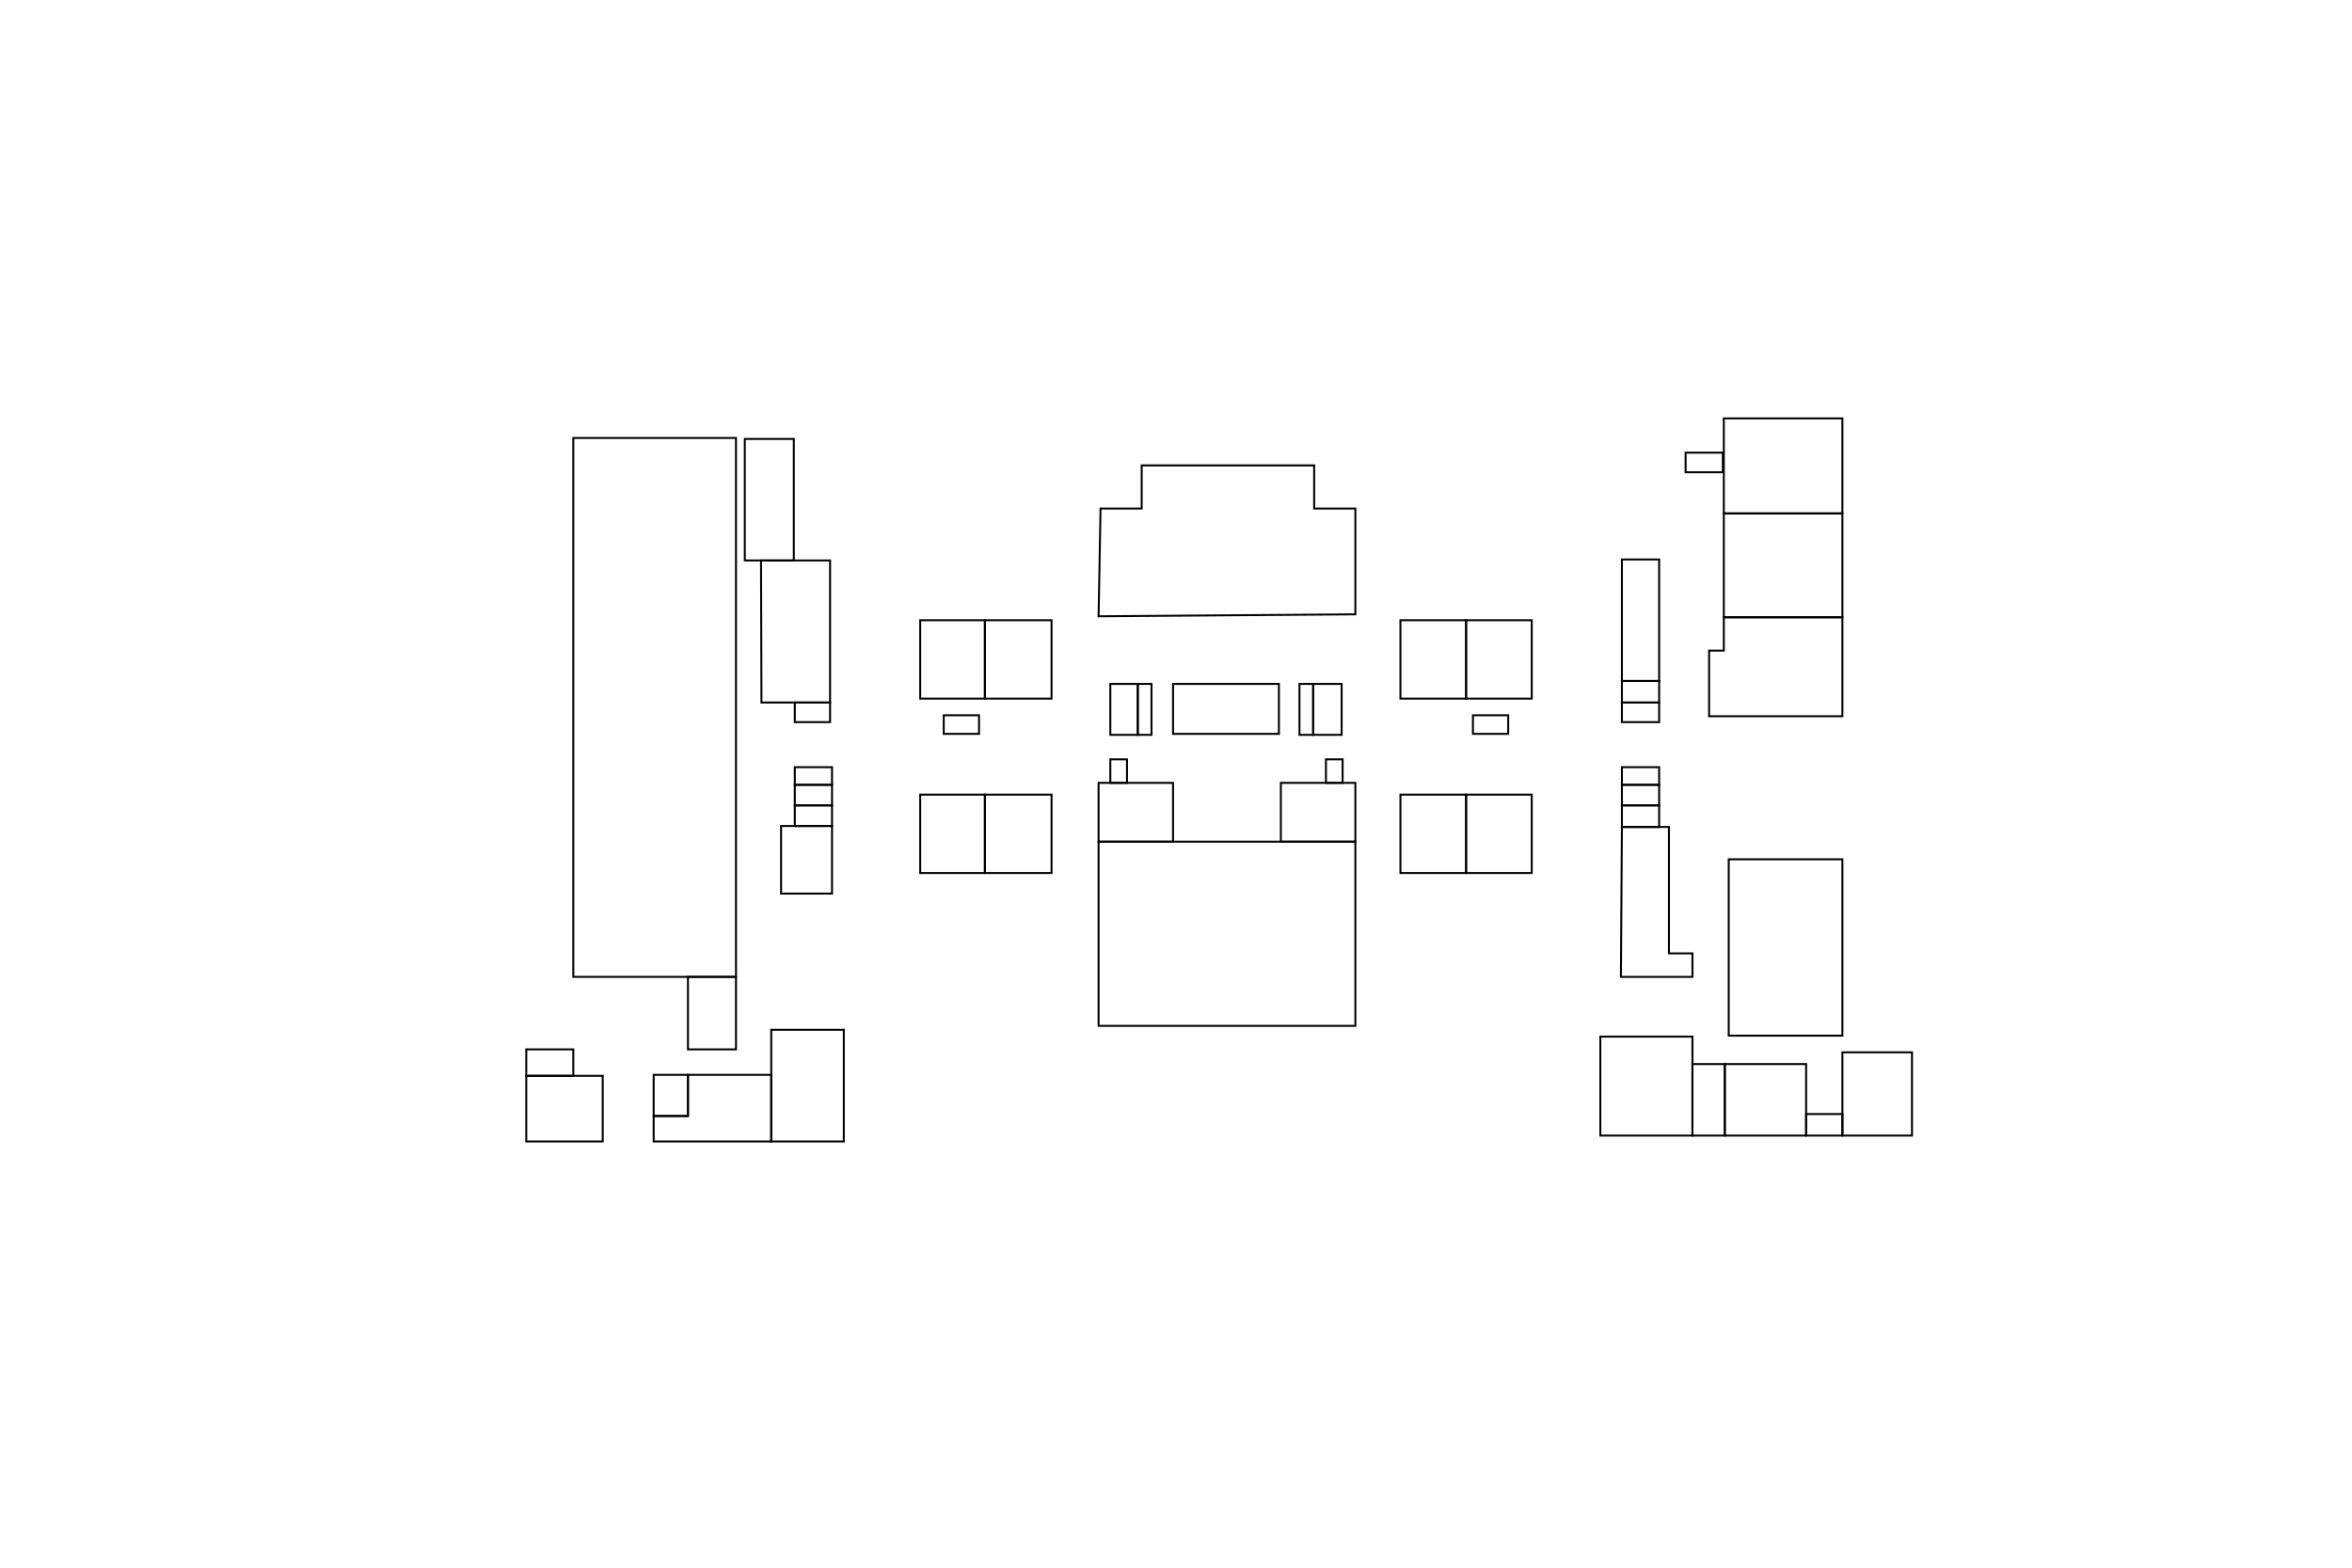
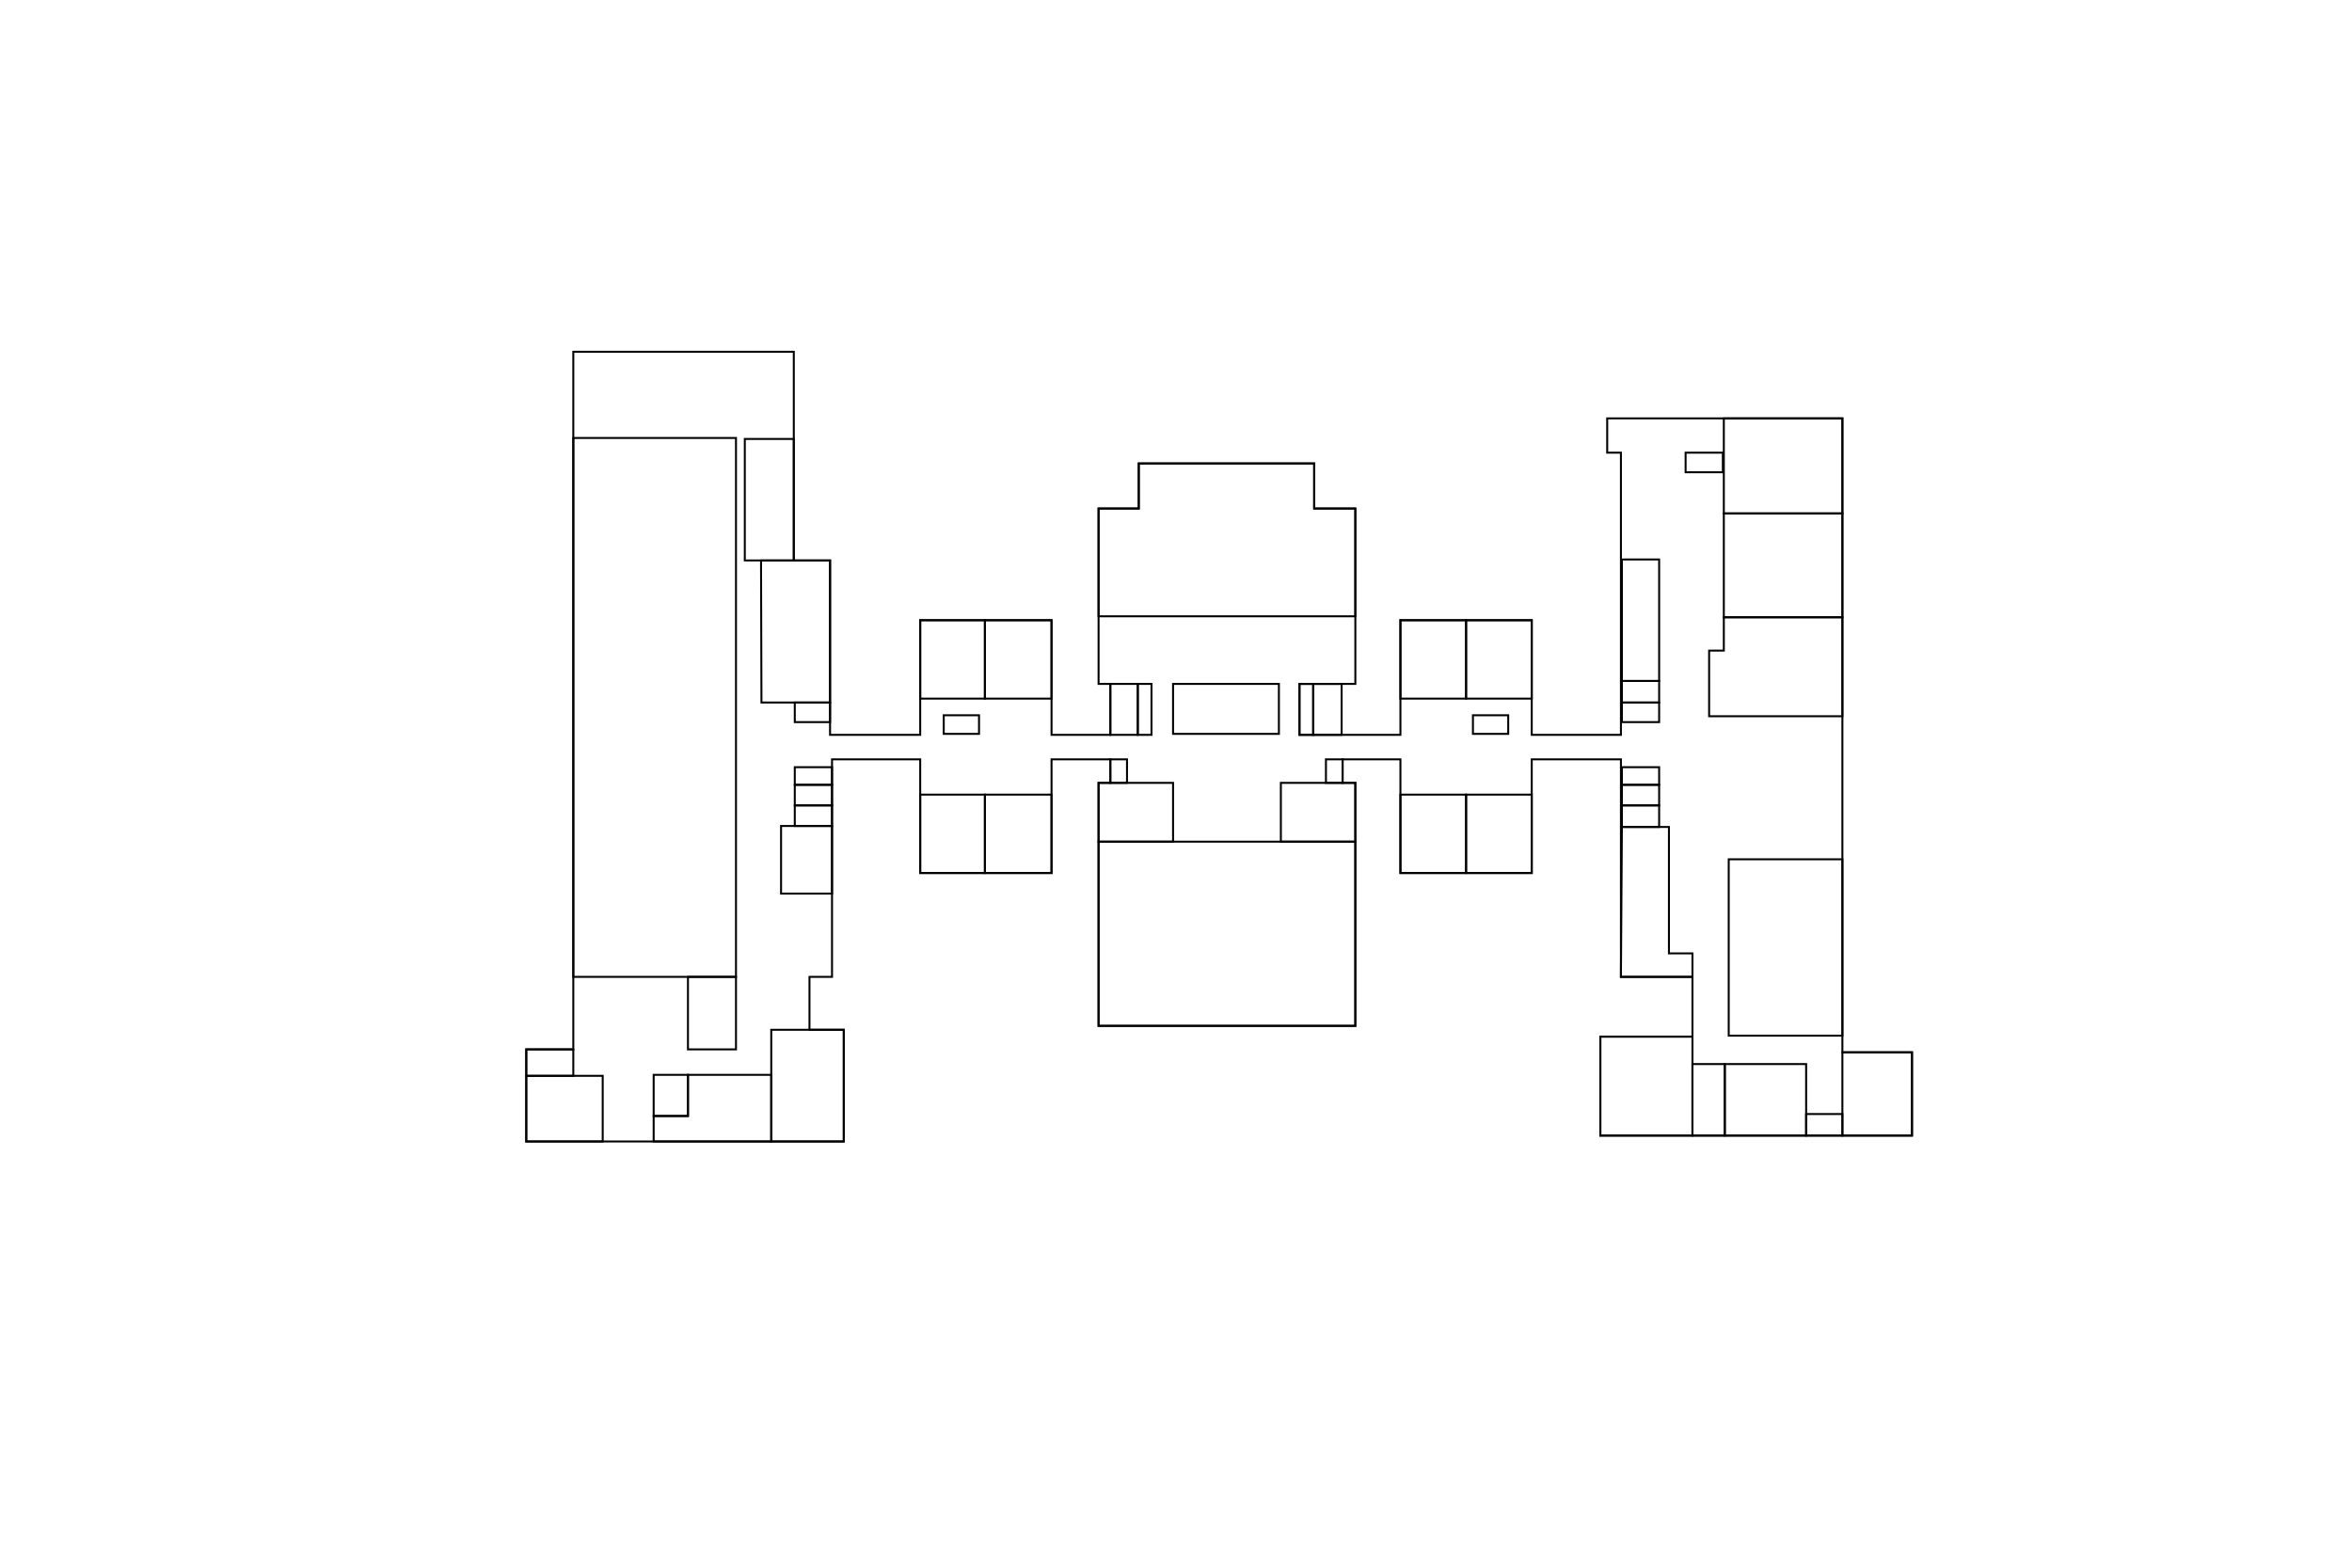
<svg xmlns="http://www.w3.org/2000/svg" width="1200" height="800" viewBox="0 0 1200 800" fill="none">
  <g id="2floor">
    <path id="216" d="M307.5 582.5H268.5V549H307.5V582.5Z" stroke="black" />
    <path id="217" d="M268.5 535.5V549H292.5V535.5H268.5Z" stroke="black" />
    <path id="218" d="M375.5 498.5H351V535.5H375.5V498.5Z" stroke="black" />
    <path id="sport" d="M292.5 223.5V498.5H375.5V223.5H292.5Z" stroke="black" />
    <path id="221(1)_check" d="M405 286V224H380V286H405Z" stroke="black" />
    <path id="221(2)" d="M405 286H423.5M423.5 286V358.5H388.5L388.284 286H423.5Z" stroke="black" />
-     <path id="st" d="M405.5 368.5V358.5H423.5V368.5H405.5Z" stroke="black" />
+     <path id="st_8" d="M405.5 368.5V358.5H423.5V368.5H405.5Z" stroke="black" />
    <path id="el" d="M424.5 400.5H405.5V391.5H424.5V400.5Z" stroke="black" />
    <path id="tM" d="M405.5 411V400.5H424.5V411H405.5Z" stroke="black" />
    <path id="st_2" d="M405.5 421.5V411H424.5V421.5H405.5Z" stroke="black" />
    <path id="220a" d="M398.5 421.5H424.5V456H398.5V421.5Z" stroke="black" />
    <path id="213" d="M430.5 525.5H393.5V582.5H430.5V525.5Z" stroke="black" />
    <path id="215" d="M351 569.5H333.5V548.5H351V569.5Z" stroke="black" />
    <path id="st_3" d="M499.5 365H481.5V374.5H499.5V365Z" stroke="black" />
    <path id="st_4" d="M769.5 365H751.5V374.5H769.5V365Z" stroke="black" />
    <path id="210" d="M502.5 405.5H469.5V445.5H502.5V405.5Z" stroke="black" />
    <path id="209" d="M536.5 445.5H502.5V405.5H536.5V445.5Z" stroke="black" />
    <path id="211" d="M502.5 356.5H469.5V316.5H502.5V356.5Z" stroke="black" />
    <path id="212" d="M536.5 356.5H502.5V316.5H536.5V356.5Z" stroke="black" />
    <path id="cf" d="M598.5 429.5H560.5V399.5H598.5V429.5Z" stroke="black" />
    <path id="tM_2" d="M566.5 387.5V399.5H575V387.5H566.5Z" stroke="black" />
    <path id="st_5" d="M684.5 349V375H670V349H684.5Z" stroke="black" />
    <path id="el_2" d="M670 375H663V349H670V375Z" stroke="black" />
    <path id="st_6" d="M652.5 374.5H598.5V349H652.5V374.5Z" stroke="black" />
    <path id="el_3" d="M580.5 375H587.5V349H580.5V375Z" stroke="black" />
    <path id="st_7" d="M566.5 349H580.5V375H566.5V349Z" stroke="black" />
    <path id="cf_2" d="M691.5 429.5H653.5V399.5H691.5V429.5Z" stroke="black" />
    <path id="tW" d="M676.5 387.5V399.5H685V387.5H676.5Z" stroke="black" />
    <path id="lib" d="M560.5 523.5V429.5H691.5V523.5H560.5Z" stroke="black" />
    <path id="207" d="M748 405.5H714.5V445.5H748V405.5Z" stroke="black" />
    <path id="205" d="M781.5 445.5H748V405.5H781.5V445.5Z" stroke="black" />
    <path id="208" d="M748 316.5V356.5H714.5V316.5H748Z" stroke="black" />
    <path id="206" d="M781.5 356.5H748V316.5H781.5V356.5Z" stroke="black" />
    <path id="204" d="M863.5 529H816.5V579.5H863.5V529Z" stroke="black" />
    <path id="204a" d="M880 579.5H863.5V543H880V579.5Z" stroke="black" />
    <path id="203" d="M921.5 579.5H880V543H921.5V579.5Z" stroke="black" />
-     <path id="st_8" d="M940 579.5H921.5V568.5H940V579.5Z" stroke="black" />
+     <path id="check" d="M940 579.5H921.5V568.5H940V579.5Z" stroke="black" />
    <path id="cf_3" d="M940 528.5H882V438.5H940V528.5Z" stroke="black" />
    <path id="200-3" d="M940 315V365.5H872V332H879.5V315H940Z" stroke="black" />
    <path id="200-2" d="M879.5 262V315H940V262H879.5Z" stroke="black" />
    <path id="203a" d="M846.5 285.5H827.5V347.5H846.5V285.5Z" stroke="black" />
    <path id="tW_2" d="M827.5 358.5V347.5H846.5V358.5H827.5Z" stroke="black" />
    <path id="st_9" d="M827.5 368.5V358.5H846.5V368.5H827.5Z" stroke="black" />
    <path id="st_10" d="M860 241V231H879V241H860Z" stroke="black" />
    <path id="el_4" d="M846.5 391.5H827.5V400.5H846.5V391.5Z" stroke="black" />
    <path id="tM_3" d="M827.5 400.5V411H846.5V400.5H827.5Z" stroke="black" />
    <path id="st_11" d="M827.5 411V422H846.5V411H827.5Z" stroke="black" />
    <path id="203b" d="M827 498.5L827.5 422H851.5V486.5H863.5V498.5H827Z" stroke="black" />
    <path id="214" d="M333.5 582.5H393.5V548.5H351V569.5H333.5V582.5Z" stroke="black" />
-     <path id="act" d="M691.5 313.5L560.5 314.5L561.5 259.5H582.5V237.5H670.5V259.5H691.5V313.5Z" stroke="black" />
    <path id="202" d="M975.5 579.5V537H940V579.5H975.5Z" stroke="black" />
    <path id="200-1" d="M879.5 213.5V262H940V213.5H879.5Z" stroke="black" />
+     <path id="act" d="M691.5 314.5H560.5V259.5H581V236.5H670.5V259.5H691.5V314.5Z" stroke="black" />
+     <path id="Vector 1" d="M816.5 579.5H975.5V537H940V213.5H820V231H827V375H781.5V316.5H714.5V375H663V349H691.5V259.5H670.5V236.5H581V259.5H560.5V349H566.5V375H536.5V316.5H469.5V375H423.5V286H405V179.5H292.5V535.5H268.5V582.5H430.5V525.5H413V498.5H424.5V387.5H469.5V445.5H536.5V387.5H566.5V399.5H560.5V523.5H691.5V399.5H685V387.5H714.5V445.5H781.5V387.5H827V498.5H863.5V529H816.5V579.5Z" stroke="black" />
  </g>
</svg>
